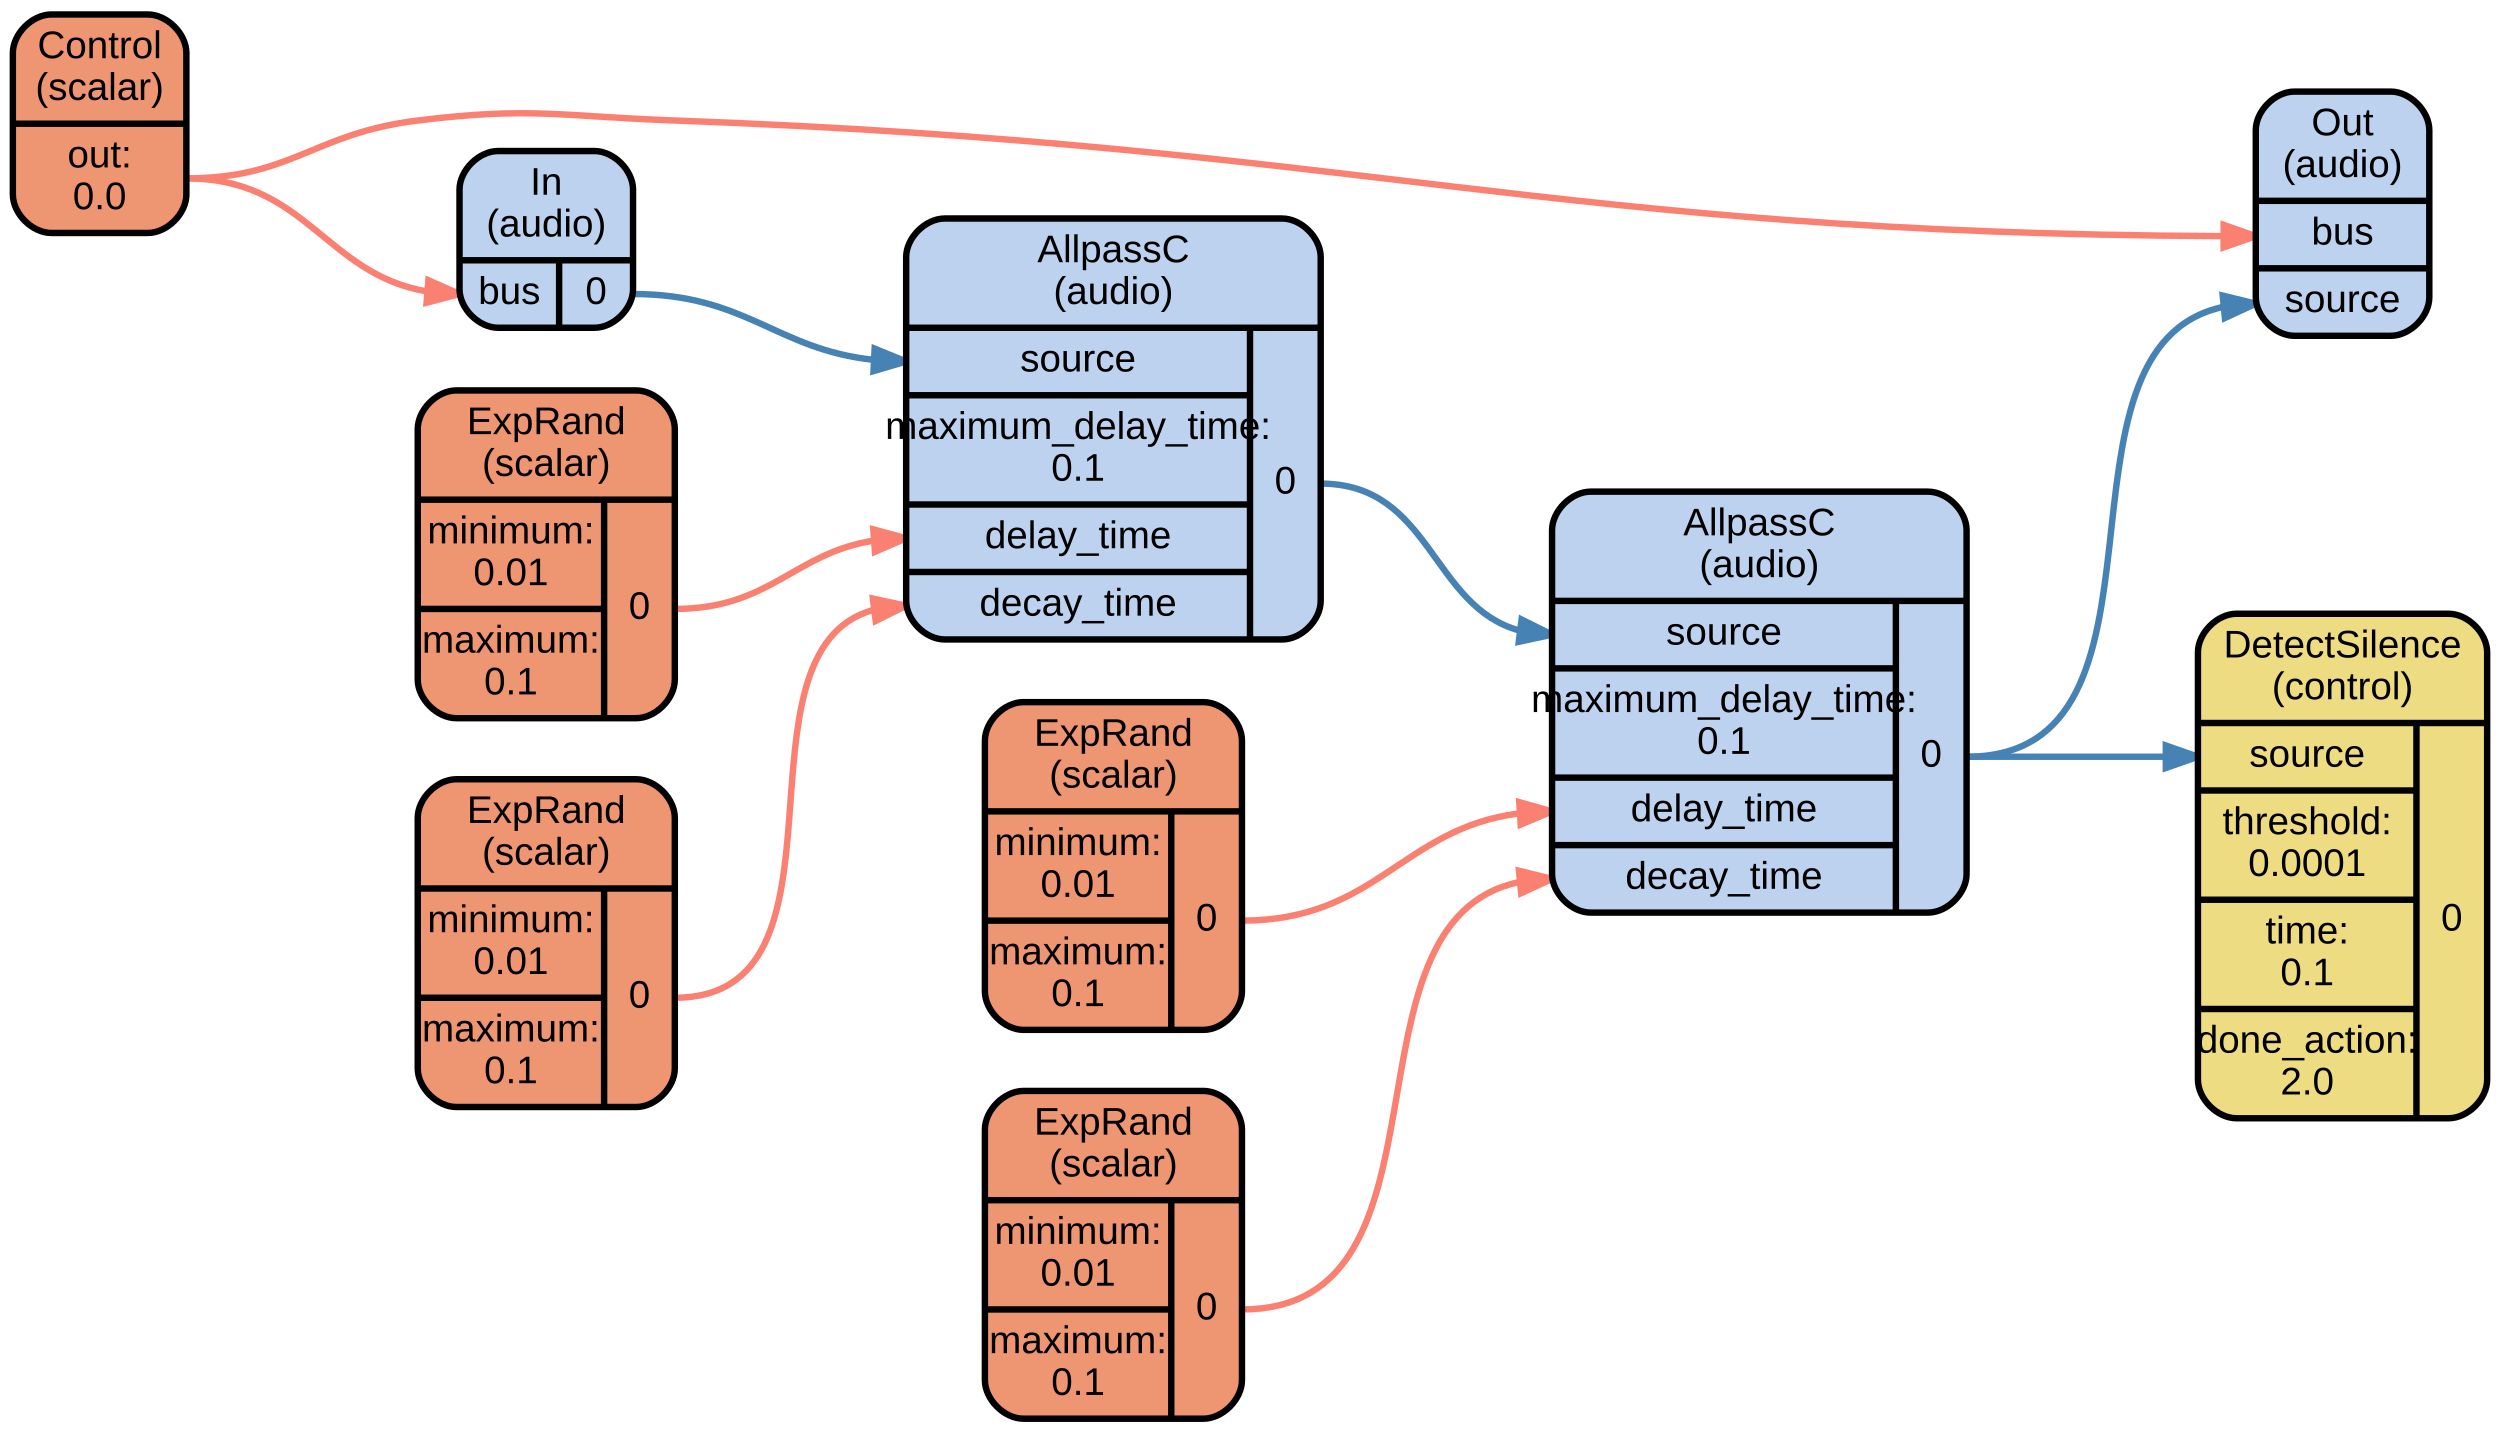
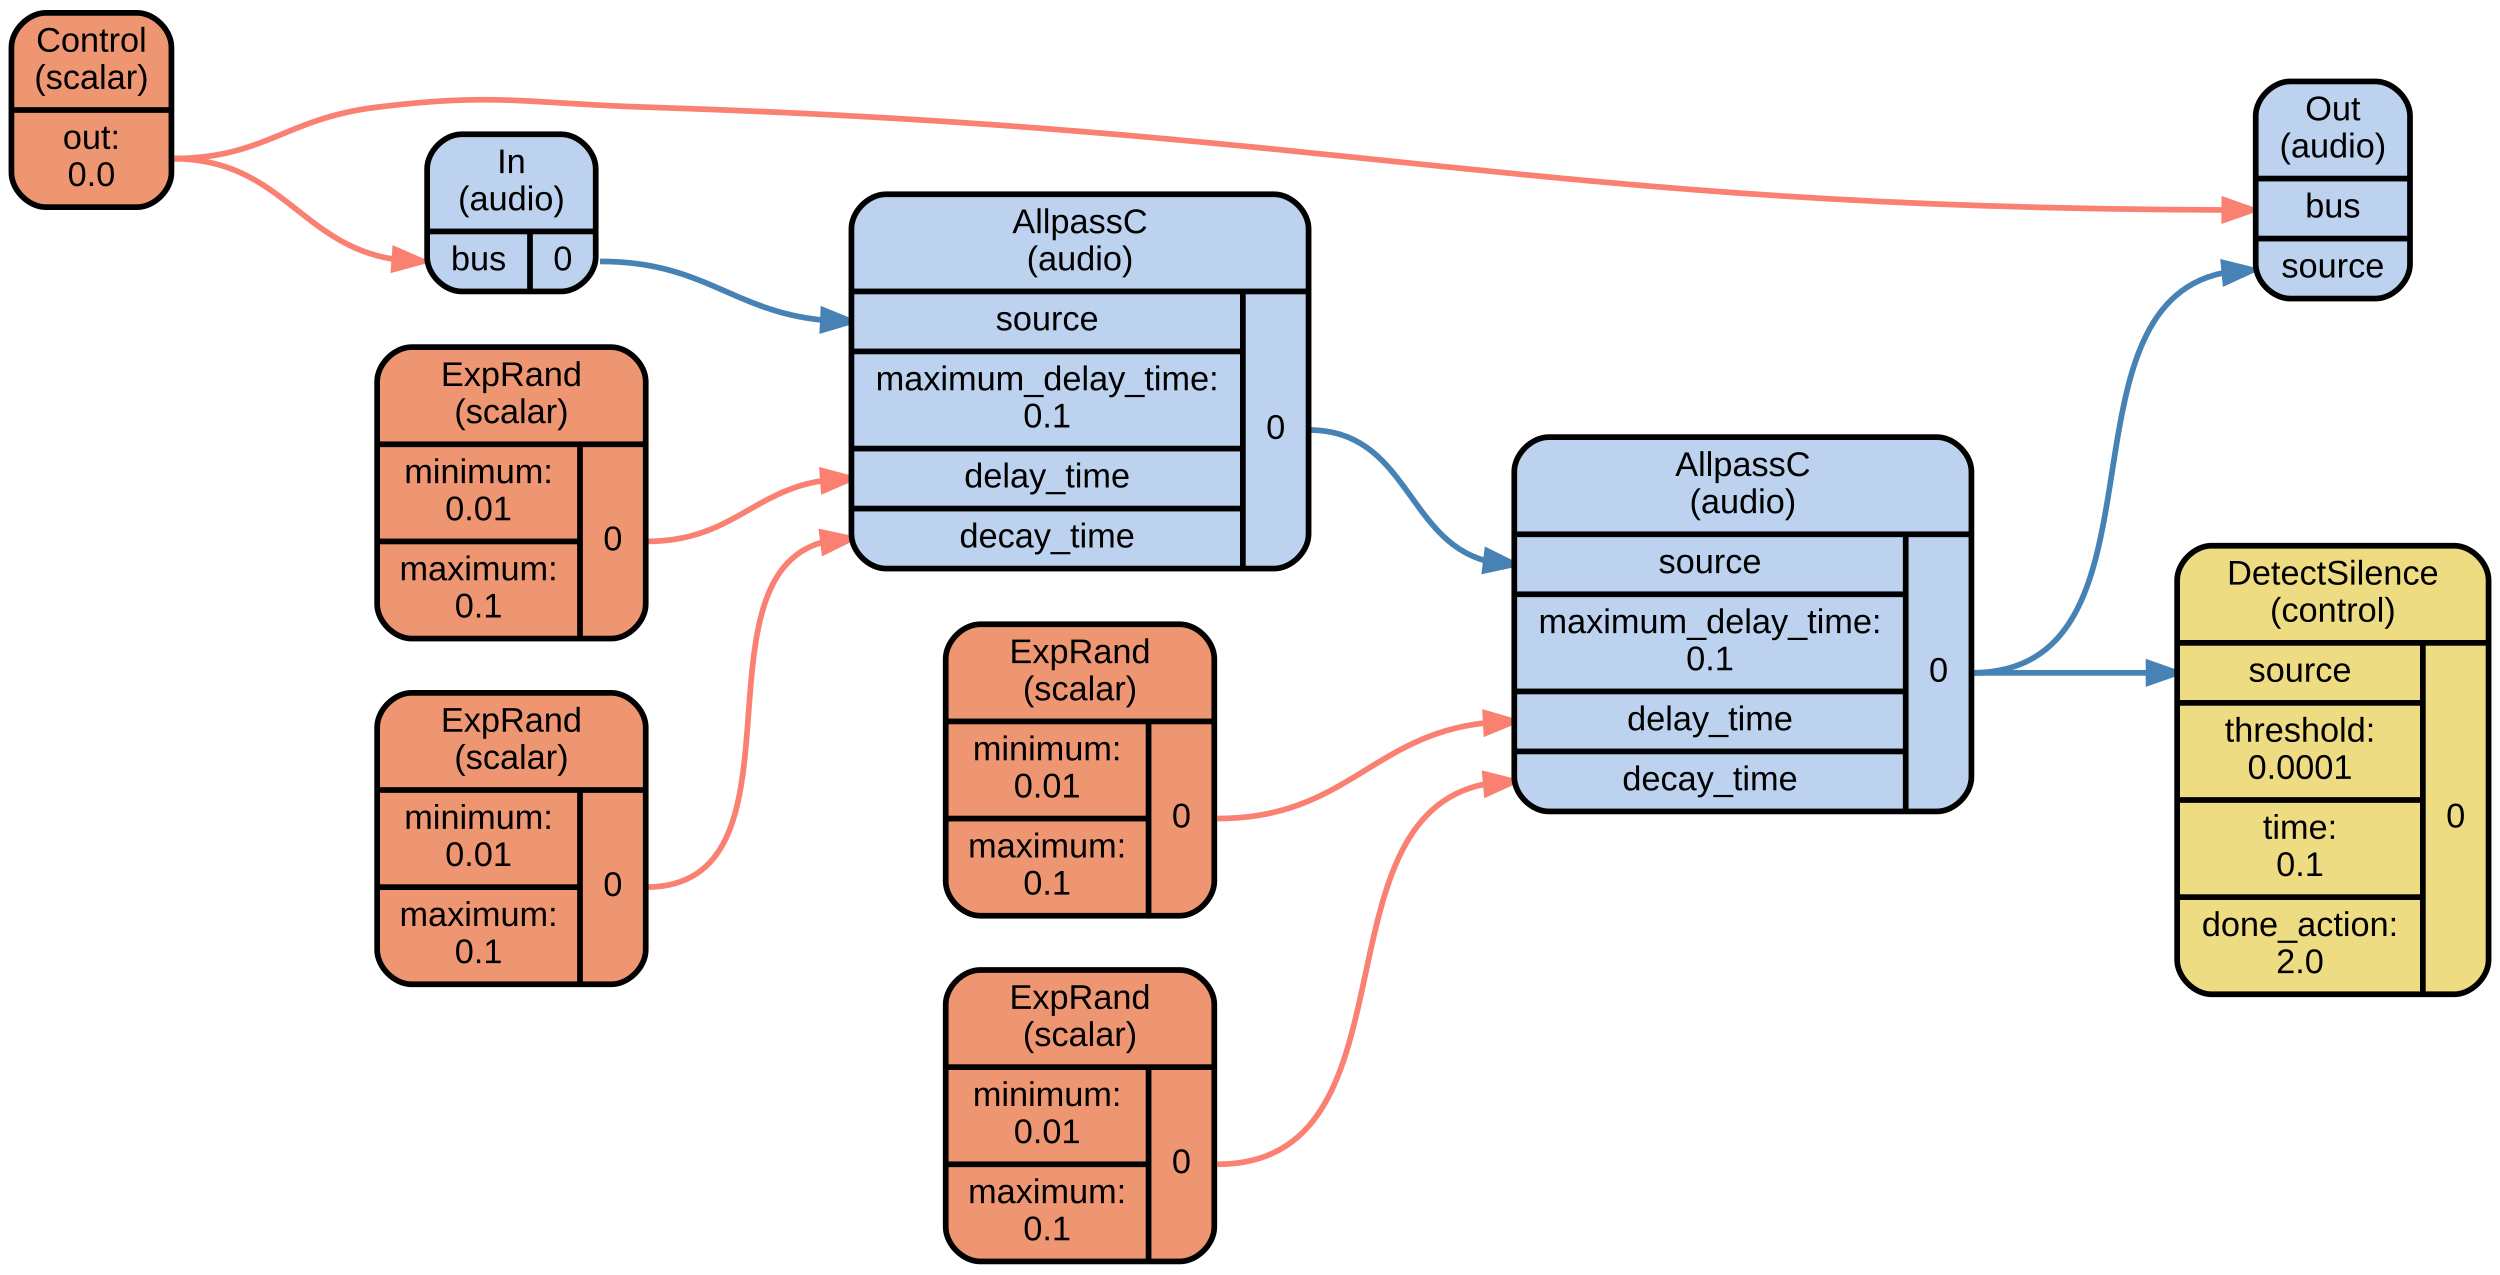
- <svg xmlns="http://www.w3.org/2000/svg" width="778pt" height="446pt" viewBox="0.00 0.00 778.00 446.00">
+ <svg xmlns="http://www.w3.org/2000/svg" width="875pt" height="446pt" viewBox="0.00 0.00 875.00 446.00">
  <g id="graph0" class="graph" transform="scale(1 1) rotate(0) translate(4 442)">
    <g id="edge1" class="edge">
-       <path fill="none" stroke="#fa8072" stroke-width="2" d="M54,-386.5C91.34,-386.5 97.137,-356.678 128.809,-351.32" />
-       <polygon fill="#fa8072" stroke="#fa8072" stroke-width="2" points="129.313,-354.79 139,-350.5 128.752,-347.813 129.313,-354.79" />
+       <path fill="none" stroke="salmon" stroke-width="2" d="M56,-386.5C94.63,-386.5 100.86,-356.42 133.92,-351.25" />
+       <polygon fill="salmon" stroke="salmon" stroke-width="2" points="134.29,-354.73 144,-350.5 133.77,-347.75 134.29,-354.73" />
    </g>
    <g id="edge2" class="edge">
-       <path fill="none" stroke="#fa8072" stroke-width="2" d="M54,-386.5C86.985,-386.5 93.262,-400.47 126,-404.5 161.289,-408.844 170.468,-405.798 206,-404.5 421.682,-396.62 477.032,-369.37 687.843,-368.52" />
-       <polygon fill="#fa8072" stroke="#fa8072" stroke-width="2" points="688.007,-372.02 698,-368.5 687.993,-365.02 688.007,-372.02" />
+       <path fill="none" stroke="salmon" stroke-width="2" d="M56,-386.5C88.98,-386.5 95.26,-400.47 128,-404.5 169.46,-409.6 180.24,-405.83 222,-404.5 468.96,-396.61 532.27,-369.26 774.33,-368.52" />
+       <polygon fill="salmon" stroke="salmon" stroke-width="2" points="774.51,-372.02 784.5,-368.5 774.49,-365.02 774.51,-372.02" />
    </g>
    <g id="edge3" class="edge">
-       <path fill="none" stroke="#4682b4" stroke-width="2" d="M193,-350.5C228.266,-350.5 237.463,-333.253 267.84,-330.019" />
-       <polygon fill="#4682b4" stroke="#4682b4" stroke-width="2" points="268.192,-333.506 278,-329.5 267.834,-326.515 268.192,-333.506" />
+       <path fill="none" stroke="steelblue" stroke-width="2" d="M206,-350.5C242.6,-350.5 252.17,-333.1 283.91,-329.98" />
+       <polygon fill="steelblue" stroke="steelblue" stroke-width="2" points="284.18,-333.47 294,-329.5 283.85,-326.48 284.18,-333.47" />
    </g>
    <g id="edge4" class="edge">
-       <path fill="none" stroke="#fa8072" stroke-width="2" d="M206,-131.5C265.149,-131.5 221.14,-239.174 267.797,-252.212" />
-       <polygon fill="#fa8072" stroke="#fa8072" stroke-width="2" points="267.64,-255.72 278,-253.5 268.517,-248.775 267.64,-255.72" />
+       <path fill="none" stroke="salmon" stroke-width="2" d="M222,-131.5C281.15,-131.5 237.14,-239.17 283.8,-252.21" />
+       <polygon fill="salmon" stroke="salmon" stroke-width="2" points="283.64,-255.72 294,-253.5 284.52,-248.78 283.64,-255.72" />
    </g>
    <g id="edge5" class="edge">
-       <path fill="none" stroke="#fa8072" stroke-width="2" d="M206,-252.5C235.801,-252.5 243.089,-269.951 267.965,-273.768" />
-       <polygon fill="#fa8072" stroke="#fa8072" stroke-width="2" points="267.772,-277.263 278,-274.5 268.281,-270.282 267.772,-277.263" />
+       <path fill="none" stroke="salmon" stroke-width="2" d="M222,-252.5C251.8,-252.5 259.09,-269.95 283.97,-273.77" />
+       <polygon fill="salmon" stroke="salmon" stroke-width="2" points="283.77,-277.26 294,-274.5 284.28,-270.28 283.77,-277.26" />
    </g>
    <g id="edge6" class="edge">
-       <path fill="none" stroke="#4682b4" stroke-width="2" d="M407,-291.5C441.483,-291.5 441.244,-253.232 468.945,-245.757" />
-       <polygon fill="#4682b4" stroke="#4682b4" stroke-width="2" points="469.512,-249.214 479,-244.5 468.643,-242.268 469.512,-249.214" />
+       <path fill="none" stroke="steelblue" stroke-width="2" d="M454,-291.5C488.48,-291.5 488.24,-253.23 515.94,-245.76" />
+       <polygon fill="steelblue" stroke="steelblue" stroke-width="2" points="516.51,-249.21 526,-244.5 515.64,-242.27 516.51,-249.21" />
    </g>
    <g id="edge7" class="edge">
-       <path fill="none" stroke="#fa8072" stroke-width="2" d="M382.5,-34.5C452.165,-34.5 410.396,-155.236 468.744,-167.498" />
-       <polygon fill="#fa8072" stroke="#fa8072" stroke-width="2" points="468.707,-171.011 479,-168.5 469.387,-164.045 468.707,-171.011" />
+       <path fill="none" stroke="salmon" stroke-width="2" d="M422,-34.5C493.71,-34.5 454.89,-155.73 515.8,-167.57" />
+       <polygon fill="salmon" stroke="salmon" stroke-width="2" points="515.72,-171.08 526,-168.5 516.36,-164.11 515.72,-171.08" />
    </g>
    <g id="edge8" class="edge">
-       <path fill="none" stroke="#fa8072" stroke-width="2" d="M382.5,-155.5C424.243,-155.5 432.347,-184.151 468.571,-188.851" />
-       <polygon fill="#fa8072" stroke="#fa8072" stroke-width="2" points="468.802,-192.372 479,-189.5 469.237,-185.386 468.802,-192.372" />
+       <path fill="none" stroke="salmon" stroke-width="2" d="M422,-155.5C467.02,-155.5 476.14,-184.64 515.83,-188.97" />
+       <polygon fill="salmon" stroke="salmon" stroke-width="2" points="515.83,-192.47 526,-189.5 516.2,-185.48 515.83,-192.47" />
    </g>
    <g id="edge9" class="edge">
-       <path fill="none" stroke="#4682b4" stroke-width="2" d="M608,-206.5C678.714,-206.5 629.07,-334.067 688.03,-346.524" />
-       <polygon fill="#4682b4" stroke="#4682b4" stroke-width="2" points="687.707,-350.009 698,-347.5 688.389,-343.043 687.707,-350.009" />
+       <path fill="none" stroke="steelblue" stroke-width="2" d="M686,-206.5C758.71,-206.5 713.06,-334.07 774.21,-346.52" />
+       <polygon fill="steelblue" stroke="steelblue" stroke-width="2" points="774.21,-350.04 784.5,-347.5 774.87,-343.07 774.21,-350.04" />
    </g>
    <g id="edge10" class="edge">
-       <path fill="none" stroke="#4682b4" stroke-width="2" d="M608,-206.5C636.375,-206.5 645.88,-206.5 669.979,-206.5" />
-       <polygon fill="#4682b4" stroke="#4682b4" stroke-width="2" points="670,-210 680,-206.5 670,-203 670,-210" />
+       <path fill="none" stroke="steelblue" stroke-width="2" d="M686,-206.5C714.38,-206.5 723.88,-206.5 747.98,-206.5" />
+       <polygon fill="steelblue" stroke="steelblue" stroke-width="2" points="748,-210 758,-206.5 748,-203 748,-210" />
    </g>
    <g id="node1" class="node">
-       <path fill="#ee9572" stroke="#000000" stroke-width="2" d="M12,-369.5C12,-369.5 42,-369.5 42,-369.5 48,-369.5 54,-375.5 54,-381.5 54,-381.5 54,-425.5 54,-425.5 54,-431.5 48,-437.5 42,-437.5 42,-437.5 12,-437.5 12,-437.5 6,-437.5 0,-431.5 0,-425.5 0,-425.5 0,-381.5 0,-381.5 0,-375.5 6,-369.5 12,-369.5" />
-       <text text-anchor="middle" x="27" y="-423.9" font-family="Arial" font-size="12.00" fill="#000000">Control</text>
-       <text text-anchor="middle" x="27" y="-410.9" font-family="Arial" font-size="12.00" fill="#000000">(scalar)</text>
-       <polyline fill="none" stroke="#000000" stroke-width="2" points="0,-403.5 54,-403.5 " />
-       <text text-anchor="middle" x="27" y="-389.9" font-family="Arial" font-size="12.00" fill="#000000">out:</text>
-       <text text-anchor="middle" x="27" y="-376.9" font-family="Arial" font-size="12.00" fill="#000000">0.0</text>
+       <path fill="#ee9572" stroke="black" stroke-width="2" d="M12,-369.5C12,-369.5 44,-369.5 44,-369.5 50,-369.5 56,-375.5 56,-381.5 56,-381.5 56,-425.5 56,-425.5 56,-431.5 50,-437.5 44,-437.5 44,-437.5 12,-437.5 12,-437.5 6,-437.5 0,-431.5 0,-425.5 0,-425.5 0,-381.5 0,-381.5 0,-375.5 6,-369.5 12,-369.5" />
+       <text text-anchor="middle" x="28" y="-423.9" font-family="Arial" font-size="12.00">Control</text>
+       <text text-anchor="middle" x="28" y="-410.9" font-family="Arial" font-size="12.00">(scalar)</text>
+       <polyline fill="none" stroke="black" stroke-width="2" points="0,-403.5 56,-403.5 " />
+       <text text-anchor="middle" x="28" y="-389.9" font-family="Arial" font-size="12.00">out:</text>
+       <text text-anchor="middle" x="28" y="-376.9" font-family="Arial" font-size="12.00">0.0</text>
    </g>
    <g id="node2" class="node">
-       <path fill="#bcd2ee" stroke="#000000" stroke-width="2" d="M151,-340C151,-340 181,-340 181,-340 187,-340 193,-346 193,-352 193,-352 193,-383 193,-383 193,-389 187,-395 181,-395 181,-395 151,-395 151,-395 145,-395 139,-389 139,-383 139,-383 139,-352 139,-352 139,-346 145,-340 151,-340" />
-       <text text-anchor="middle" x="166" y="-381.4" font-family="Arial" font-size="12.00" fill="#000000">In</text>
-       <text text-anchor="middle" x="166" y="-368.4" font-family="Arial" font-size="12.00" fill="#000000">(audio)</text>
-       <polyline fill="none" stroke="#000000" stroke-width="2" points="139,-361 193,-361 " />
-       <text text-anchor="middle" x="154.5" y="-347.4" font-family="Arial" font-size="12.00" fill="#000000">bus</text>
-       <polyline fill="none" stroke="#000000" stroke-width="2" points="170,-340 170,-361 " />
-       <text text-anchor="middle" x="181.5" y="-347.4" font-family="Arial" font-size="12.00" fill="#000000">0</text>
+       <path fill="#bcd2ee" stroke="black" stroke-width="2" d="M157.5,-340C157.5,-340 192.5,-340 192.5,-340 198.5,-340 204.5,-346 204.5,-352 204.5,-352 204.5,-383 204.5,-383 204.5,-389 198.5,-395 192.5,-395 192.5,-395 157.5,-395 157.5,-395 151.5,-395 145.5,-389 145.5,-383 145.5,-383 145.5,-352 145.5,-352 145.5,-346 151.5,-340 157.5,-340" />
+       <text text-anchor="middle" x="175" y="-381.4" font-family="Arial" font-size="12.00">In</text>
+       <text text-anchor="middle" x="175" y="-368.4" font-family="Arial" font-size="12.00">(audio)</text>
+       <polyline fill="none" stroke="black" stroke-width="2" points="145.5,-361 204.5,-361 " />
+       <text text-anchor="middle" x="163.5" y="-347.4" font-family="Arial" font-size="12.00">bus</text>
+       <polyline fill="none" stroke="black" stroke-width="2" points="181.5,-340 181.5,-361 " />
+       <text text-anchor="middle" x="193" y="-347.4" font-family="Arial" font-size="12.00">0</text>
    </g>
    <g id="node3" class="node">
-       <path fill="#ee9572" stroke="#000000" stroke-width="2" d="M138,-97.5C138,-97.5 194,-97.5 194,-97.5 200,-97.5 206,-103.5 206,-109.5 206,-109.5 206,-187.5 206,-187.5 206,-193.5 200,-199.5 194,-199.5 194,-199.5 138,-199.5 138,-199.5 132,-199.5 126,-193.5 126,-187.5 126,-187.5 126,-109.5 126,-109.5 126,-103.5 132,-97.5 138,-97.5" />
-       <text text-anchor="middle" x="166" y="-185.9" font-family="Arial" font-size="12.00" fill="#000000">ExpRand</text>
-       <text text-anchor="middle" x="166" y="-172.9" font-family="Arial" font-size="12.00" fill="#000000">(scalar)</text>
-       <polyline fill="none" stroke="#000000" stroke-width="2" points="126,-165.5 206,-165.5 " />
-       <text text-anchor="middle" x="155" y="-151.9" font-family="Arial" font-size="12.00" fill="#000000">minimum:</text>
-       <text text-anchor="middle" x="155" y="-138.9" font-family="Arial" font-size="12.00" fill="#000000">0.01</text>
-       <polyline fill="none" stroke="#000000" stroke-width="2" points="126,-131.5 184,-131.5 " />
-       <text text-anchor="middle" x="155" y="-117.9" font-family="Arial" font-size="12.00" fill="#000000">maximum:</text>
-       <text text-anchor="middle" x="155" y="-104.9" font-family="Arial" font-size="12.00" fill="#000000">0.1</text>
-       <polyline fill="none" stroke="#000000" stroke-width="2" points="184,-97.5 184,-165.5 " />
-       <text text-anchor="middle" x="195" y="-128.4" font-family="Arial" font-size="12.00" fill="#000000">0</text>
+       <path fill="#ee9572" stroke="black" stroke-width="2" d="M140,-97.5C140,-97.5 210,-97.5 210,-97.5 216,-97.5 222,-103.5 222,-109.5 222,-109.5 222,-187.5 222,-187.5 222,-193.5 216,-199.5 210,-199.5 210,-199.5 140,-199.5 140,-199.5 134,-199.5 128,-193.5 128,-187.5 128,-187.5 128,-109.5 128,-109.5 128,-103.5 134,-97.5 140,-97.5" />
+       <text text-anchor="middle" x="175" y="-185.9" font-family="Arial" font-size="12.00">ExpRand</text>
+       <text text-anchor="middle" x="175" y="-172.9" font-family="Arial" font-size="12.00">(scalar)</text>
+       <polyline fill="none" stroke="black" stroke-width="2" points="128,-165.5 222,-165.5 " />
+       <text text-anchor="middle" x="163.5" y="-151.9" font-family="Arial" font-size="12.00">minimum:</text>
+       <text text-anchor="middle" x="163.5" y="-138.9" font-family="Arial" font-size="12.00">0.01</text>
+       <polyline fill="none" stroke="black" stroke-width="2" points="128,-131.5 199,-131.5 " />
+       <text text-anchor="middle" x="163.5" y="-117.9" font-family="Arial" font-size="12.00">maximum:</text>
+       <text text-anchor="middle" x="163.5" y="-104.9" font-family="Arial" font-size="12.00">0.1</text>
+       <polyline fill="none" stroke="black" stroke-width="2" points="199,-97.5 199,-165.5 " />
+       <text text-anchor="middle" x="210.5" y="-128.4" font-family="Arial" font-size="12.00">0</text>
    </g>
    <g id="node4" class="node">
-       <path fill="#ee9572" stroke="#000000" stroke-width="2" d="M138,-218.5C138,-218.5 194,-218.5 194,-218.5 200,-218.5 206,-224.5 206,-230.5 206,-230.5 206,-308.5 206,-308.5 206,-314.5 200,-320.5 194,-320.5 194,-320.5 138,-320.5 138,-320.5 132,-320.5 126,-314.5 126,-308.5 126,-308.5 126,-230.5 126,-230.5 126,-224.5 132,-218.5 138,-218.5" />
-       <text text-anchor="middle" x="166" y="-306.9" font-family="Arial" font-size="12.00" fill="#000000">ExpRand</text>
-       <text text-anchor="middle" x="166" y="-293.9" font-family="Arial" font-size="12.00" fill="#000000">(scalar)</text>
-       <polyline fill="none" stroke="#000000" stroke-width="2" points="126,-286.5 206,-286.5 " />
-       <text text-anchor="middle" x="155" y="-272.9" font-family="Arial" font-size="12.00" fill="#000000">minimum:</text>
-       <text text-anchor="middle" x="155" y="-259.9" font-family="Arial" font-size="12.00" fill="#000000">0.01</text>
-       <polyline fill="none" stroke="#000000" stroke-width="2" points="126,-252.5 184,-252.5 " />
-       <text text-anchor="middle" x="155" y="-238.9" font-family="Arial" font-size="12.00" fill="#000000">maximum:</text>
-       <text text-anchor="middle" x="155" y="-225.9" font-family="Arial" font-size="12.00" fill="#000000">0.1</text>
-       <polyline fill="none" stroke="#000000" stroke-width="2" points="184,-218.5 184,-286.5 " />
-       <text text-anchor="middle" x="195" y="-249.4" font-family="Arial" font-size="12.00" fill="#000000">0</text>
+       <path fill="#ee9572" stroke="black" stroke-width="2" d="M140,-218.5C140,-218.5 210,-218.5 210,-218.5 216,-218.5 222,-224.5 222,-230.5 222,-230.5 222,-308.5 222,-308.5 222,-314.5 216,-320.5 210,-320.5 210,-320.5 140,-320.5 140,-320.5 134,-320.5 128,-314.5 128,-308.5 128,-308.5 128,-230.5 128,-230.5 128,-224.5 134,-218.5 140,-218.5" />
+       <text text-anchor="middle" x="175" y="-306.9" font-family="Arial" font-size="12.00">ExpRand</text>
+       <text text-anchor="middle" x="175" y="-293.9" font-family="Arial" font-size="12.00">(scalar)</text>
+       <polyline fill="none" stroke="black" stroke-width="2" points="128,-286.5 222,-286.5 " />
+       <text text-anchor="middle" x="163.5" y="-272.9" font-family="Arial" font-size="12.00">minimum:</text>
+       <text text-anchor="middle" x="163.5" y="-259.9" font-family="Arial" font-size="12.00">0.01</text>
+       <polyline fill="none" stroke="black" stroke-width="2" points="128,-252.5 199,-252.5 " />
+       <text text-anchor="middle" x="163.5" y="-238.9" font-family="Arial" font-size="12.00">maximum:</text>
+       <text text-anchor="middle" x="163.5" y="-225.9" font-family="Arial" font-size="12.00">0.1</text>
+       <polyline fill="none" stroke="black" stroke-width="2" points="199,-218.5 199,-286.5 " />
+       <text text-anchor="middle" x="210.5" y="-249.4" font-family="Arial" font-size="12.00">0</text>
    </g>
    <g id="node5" class="node">
-       <path fill="#bcd2ee" stroke="#000000" stroke-width="2" d="M290,-243C290,-243 395,-243 395,-243 401,-243 407,-249 407,-255 407,-255 407,-362 407,-362 407,-368 401,-374 395,-374 395,-374 290,-374 290,-374 284,-374 278,-368 278,-362 278,-362 278,-255 278,-255 278,-249 284,-243 290,-243" />
-       <text text-anchor="middle" x="342.5" y="-360.4" font-family="Arial" font-size="12.00" fill="#000000">AllpassC</text>
-       <text text-anchor="middle" x="342.5" y="-347.4" font-family="Arial" font-size="12.00" fill="#000000">(audio)</text>
-       <polyline fill="none" stroke="#000000" stroke-width="2" points="278,-340 407,-340 " />
-       <text text-anchor="middle" x="331.5" y="-326.4" font-family="Arial" font-size="12.00" fill="#000000">source</text>
-       <polyline fill="none" stroke="#000000" stroke-width="2" points="278,-319 385,-319 " />
-       <text text-anchor="middle" x="331.5" y="-305.4" font-family="Arial" font-size="12.00" fill="#000000">maximum_delay_time:</text>
-       <text text-anchor="middle" x="331.5" y="-292.4" font-family="Arial" font-size="12.00" fill="#000000">0.1</text>
-       <polyline fill="none" stroke="#000000" stroke-width="2" points="278,-285 385,-285 " />
-       <text text-anchor="middle" x="331.5" y="-271.4" font-family="Arial" font-size="12.00" fill="#000000">delay_time</text>
-       <polyline fill="none" stroke="#000000" stroke-width="2" points="278,-264 385,-264 " />
-       <text text-anchor="middle" x="331.5" y="-250.4" font-family="Arial" font-size="12.00" fill="#000000">decay_time</text>
-       <polyline fill="none" stroke="#000000" stroke-width="2" points="385,-243 385,-340 " />
-       <text text-anchor="middle" x="396" y="-288.4" font-family="Arial" font-size="12.00" fill="#000000">0</text>
+       <path fill="#bcd2ee" stroke="black" stroke-width="2" d="M306,-243C306,-243 442,-243 442,-243 448,-243 454,-249 454,-255 454,-255 454,-362 454,-362 454,-368 448,-374 442,-374 442,-374 306,-374 306,-374 300,-374 294,-368 294,-362 294,-362 294,-255 294,-255 294,-249 300,-243 306,-243" />
+       <text text-anchor="middle" x="374" y="-360.4" font-family="Arial" font-size="12.00">AllpassC</text>
+       <text text-anchor="middle" x="374" y="-347.4" font-family="Arial" font-size="12.00">(audio)</text>
+       <polyline fill="none" stroke="black" stroke-width="2" points="294,-340 454,-340 " />
+       <text text-anchor="middle" x="362.5" y="-326.4" font-family="Arial" font-size="12.00">source</text>
+       <polyline fill="none" stroke="black" stroke-width="2" points="294,-319 431,-319 " />
+       <text text-anchor="middle" x="362.5" y="-305.4" font-family="Arial" font-size="12.00">maximum_delay_time:</text>
+       <text text-anchor="middle" x="362.5" y="-292.4" font-family="Arial" font-size="12.00">0.1</text>
+       <polyline fill="none" stroke="black" stroke-width="2" points="294,-285 431,-285 " />
+       <text text-anchor="middle" x="362.5" y="-271.4" font-family="Arial" font-size="12.00">delay_time</text>
+       <polyline fill="none" stroke="black" stroke-width="2" points="294,-264 431,-264 " />
+       <text text-anchor="middle" x="362.5" y="-250.4" font-family="Arial" font-size="12.00">decay_time</text>
+       <polyline fill="none" stroke="black" stroke-width="2" points="431,-243 431,-340 " />
+       <text text-anchor="middle" x="442.5" y="-288.4" font-family="Arial" font-size="12.00">0</text>
    </g>
    <g id="node6" class="node">
-       <path fill="#ee9572" stroke="#000000" stroke-width="2" d="M314.5,-.5C314.5,-.5 370.5,-.5 370.5,-.5 376.5,-.5 382.5,-6.5 382.5,-12.5 382.5,-12.5 382.5,-90.5 382.5,-90.5 382.5,-96.5 376.5,-102.5 370.5,-102.5 370.5,-102.5 314.5,-102.5 314.5,-102.5 308.5,-102.5 302.5,-96.5 302.5,-90.5 302.5,-90.5 302.5,-12.5 302.5,-12.5 302.5,-6.5 308.5,-.5 314.5,-.5" />
-       <text text-anchor="middle" x="342.5" y="-88.9" font-family="Arial" font-size="12.00" fill="#000000">ExpRand</text>
-       <text text-anchor="middle" x="342.5" y="-75.9" font-family="Arial" font-size="12.00" fill="#000000">(scalar)</text>
-       <polyline fill="none" stroke="#000000" stroke-width="2" points="302.5,-68.5 382.5,-68.5 " />
-       <text text-anchor="middle" x="331.5" y="-54.9" font-family="Arial" font-size="12.00" fill="#000000">minimum:</text>
-       <text text-anchor="middle" x="331.5" y="-41.9" font-family="Arial" font-size="12.00" fill="#000000">0.01</text>
-       <polyline fill="none" stroke="#000000" stroke-width="2" points="302.5,-34.5 360.5,-34.5 " />
-       <text text-anchor="middle" x="331.5" y="-20.9" font-family="Arial" font-size="12.00" fill="#000000">maximum:</text>
-       <text text-anchor="middle" x="331.5" y="-7.9" font-family="Arial" font-size="12.00" fill="#000000">0.1</text>
-       <polyline fill="none" stroke="#000000" stroke-width="2" points="360.5,-.5 360.5,-68.5 " />
-       <text text-anchor="middle" x="371.5" y="-31.4" font-family="Arial" font-size="12.00" fill="#000000">0</text>
+       <path fill="#ee9572" stroke="black" stroke-width="2" d="M339,-0.5C339,-0.5 409,-0.5 409,-0.5 415,-0.5 421,-6.5 421,-12.5 421,-12.5 421,-90.5 421,-90.5 421,-96.5 415,-102.5 409,-102.5 409,-102.5 339,-102.5 339,-102.5 333,-102.5 327,-96.5 327,-90.5 327,-90.5 327,-12.5 327,-12.5 327,-6.5 333,-0.5 339,-0.5" />
+       <text text-anchor="middle" x="374" y="-88.9" font-family="Arial" font-size="12.00">ExpRand</text>
+       <text text-anchor="middle" x="374" y="-75.9" font-family="Arial" font-size="12.00">(scalar)</text>
+       <polyline fill="none" stroke="black" stroke-width="2" points="327,-68.5 421,-68.5 " />
+       <text text-anchor="middle" x="362.5" y="-54.9" font-family="Arial" font-size="12.00">minimum:</text>
+       <text text-anchor="middle" x="362.5" y="-41.9" font-family="Arial" font-size="12.00">0.01</text>
+       <polyline fill="none" stroke="black" stroke-width="2" points="327,-34.5 398,-34.5 " />
+       <text text-anchor="middle" x="362.5" y="-20.9" font-family="Arial" font-size="12.00">maximum:</text>
+       <text text-anchor="middle" x="362.5" y="-7.9" font-family="Arial" font-size="12.00">0.1</text>
+       <polyline fill="none" stroke="black" stroke-width="2" points="398,-0.5 398,-68.5 " />
+       <text text-anchor="middle" x="409.5" y="-31.4" font-family="Arial" font-size="12.00">0</text>
    </g>
    <g id="node7" class="node">
-       <path fill="#ee9572" stroke="#000000" stroke-width="2" d="M314.5,-121.5C314.5,-121.5 370.5,-121.5 370.5,-121.5 376.5,-121.5 382.5,-127.5 382.5,-133.5 382.5,-133.5 382.5,-211.5 382.5,-211.5 382.5,-217.5 376.5,-223.5 370.5,-223.5 370.5,-223.5 314.5,-223.5 314.5,-223.5 308.5,-223.5 302.5,-217.5 302.5,-211.5 302.5,-211.5 302.5,-133.5 302.5,-133.5 302.5,-127.5 308.5,-121.5 314.5,-121.5" />
-       <text text-anchor="middle" x="342.5" y="-209.9" font-family="Arial" font-size="12.00" fill="#000000">ExpRand</text>
-       <text text-anchor="middle" x="342.5" y="-196.9" font-family="Arial" font-size="12.00" fill="#000000">(scalar)</text>
-       <polyline fill="none" stroke="#000000" stroke-width="2" points="302.5,-189.5 382.5,-189.5 " />
-       <text text-anchor="middle" x="331.5" y="-175.9" font-family="Arial" font-size="12.00" fill="#000000">minimum:</text>
-       <text text-anchor="middle" x="331.5" y="-162.9" font-family="Arial" font-size="12.00" fill="#000000">0.01</text>
-       <polyline fill="none" stroke="#000000" stroke-width="2" points="302.5,-155.5 360.5,-155.5 " />
-       <text text-anchor="middle" x="331.5" y="-141.9" font-family="Arial" font-size="12.00" fill="#000000">maximum:</text>
-       <text text-anchor="middle" x="331.5" y="-128.9" font-family="Arial" font-size="12.00" fill="#000000">0.1</text>
-       <polyline fill="none" stroke="#000000" stroke-width="2" points="360.5,-121.5 360.5,-189.5 " />
-       <text text-anchor="middle" x="371.5" y="-152.4" font-family="Arial" font-size="12.00" fill="#000000">0</text>
+       <path fill="#ee9572" stroke="black" stroke-width="2" d="M339,-121.5C339,-121.5 409,-121.5 409,-121.5 415,-121.5 421,-127.5 421,-133.5 421,-133.5 421,-211.5 421,-211.5 421,-217.5 415,-223.5 409,-223.5 409,-223.5 339,-223.5 339,-223.5 333,-223.5 327,-217.5 327,-211.5 327,-211.5 327,-133.5 327,-133.5 327,-127.5 333,-121.5 339,-121.5" />
+       <text text-anchor="middle" x="374" y="-209.9" font-family="Arial" font-size="12.00">ExpRand</text>
+       <text text-anchor="middle" x="374" y="-196.9" font-family="Arial" font-size="12.00">(scalar)</text>
+       <polyline fill="none" stroke="black" stroke-width="2" points="327,-189.5 421,-189.5 " />
+       <text text-anchor="middle" x="362.5" y="-175.9" font-family="Arial" font-size="12.00">minimum:</text>
+       <text text-anchor="middle" x="362.5" y="-162.9" font-family="Arial" font-size="12.00">0.01</text>
+       <polyline fill="none" stroke="black" stroke-width="2" points="327,-155.5 398,-155.5 " />
+       <text text-anchor="middle" x="362.5" y="-141.9" font-family="Arial" font-size="12.00">maximum:</text>
+       <text text-anchor="middle" x="362.5" y="-128.9" font-family="Arial" font-size="12.00">0.1</text>
+       <polyline fill="none" stroke="black" stroke-width="2" points="398,-121.5 398,-189.5 " />
+       <text text-anchor="middle" x="409.5" y="-152.4" font-family="Arial" font-size="12.00">0</text>
    </g>
    <g id="node8" class="node">
-       <path fill="#bcd2ee" stroke="#000000" stroke-width="2" d="M491,-158C491,-158 596,-158 596,-158 602,-158 608,-164 608,-170 608,-170 608,-277 608,-277 608,-283 602,-289 596,-289 596,-289 491,-289 491,-289 485,-289 479,-283 479,-277 479,-277 479,-170 479,-170 479,-164 485,-158 491,-158" />
-       <text text-anchor="middle" x="543.5" y="-275.4" font-family="Arial" font-size="12.00" fill="#000000">AllpassC</text>
-       <text text-anchor="middle" x="543.5" y="-262.4" font-family="Arial" font-size="12.00" fill="#000000">(audio)</text>
-       <polyline fill="none" stroke="#000000" stroke-width="2" points="479,-255 608,-255 " />
-       <text text-anchor="middle" x="532.5" y="-241.4" font-family="Arial" font-size="12.00" fill="#000000">source</text>
-       <polyline fill="none" stroke="#000000" stroke-width="2" points="479,-234 586,-234 " />
-       <text text-anchor="middle" x="532.5" y="-220.4" font-family="Arial" font-size="12.00" fill="#000000">maximum_delay_time:</text>
-       <text text-anchor="middle" x="532.5" y="-207.4" font-family="Arial" font-size="12.00" fill="#000000">0.1</text>
-       <polyline fill="none" stroke="#000000" stroke-width="2" points="479,-200 586,-200 " />
-       <text text-anchor="middle" x="532.5" y="-186.4" font-family="Arial" font-size="12.00" fill="#000000">delay_time</text>
-       <polyline fill="none" stroke="#000000" stroke-width="2" points="479,-179 586,-179 " />
-       <text text-anchor="middle" x="532.5" y="-165.4" font-family="Arial" font-size="12.00" fill="#000000">decay_time</text>
-       <polyline fill="none" stroke="#000000" stroke-width="2" points="586,-158 586,-255 " />
-       <text text-anchor="middle" x="597" y="-203.4" font-family="Arial" font-size="12.00" fill="#000000">0</text>
+       <path fill="#bcd2ee" stroke="black" stroke-width="2" d="M538,-158C538,-158 674,-158 674,-158 680,-158 686,-164 686,-170 686,-170 686,-277 686,-277 686,-283 680,-289 674,-289 674,-289 538,-289 538,-289 532,-289 526,-283 526,-277 526,-277 526,-170 526,-170 526,-164 532,-158 538,-158" />
+       <text text-anchor="middle" x="606" y="-275.4" font-family="Arial" font-size="12.00">AllpassC</text>
+       <text text-anchor="middle" x="606" y="-262.4" font-family="Arial" font-size="12.00">(audio)</text>
+       <polyline fill="none" stroke="black" stroke-width="2" points="526,-255 686,-255 " />
+       <text text-anchor="middle" x="594.5" y="-241.4" font-family="Arial" font-size="12.00">source</text>
+       <polyline fill="none" stroke="black" stroke-width="2" points="526,-234 663,-234 " />
+       <text text-anchor="middle" x="594.5" y="-220.4" font-family="Arial" font-size="12.00">maximum_delay_time:</text>
+       <text text-anchor="middle" x="594.5" y="-207.4" font-family="Arial" font-size="12.00">0.1</text>
+       <polyline fill="none" stroke="black" stroke-width="2" points="526,-200 663,-200 " />
+       <text text-anchor="middle" x="594.5" y="-186.4" font-family="Arial" font-size="12.00">delay_time</text>
+       <polyline fill="none" stroke="black" stroke-width="2" points="526,-179 663,-179 " />
+       <text text-anchor="middle" x="594.5" y="-165.4" font-family="Arial" font-size="12.00">decay_time</text>
+       <polyline fill="none" stroke="black" stroke-width="2" points="663,-158 663,-255 " />
+       <text text-anchor="middle" x="674.5" y="-203.4" font-family="Arial" font-size="12.00">0</text>
    </g>
    <g id="node9" class="node">
-       <path fill="#bcd2ee" stroke="#000000" stroke-width="2" d="M710,-337.5C710,-337.5 740,-337.5 740,-337.5 746,-337.5 752,-343.5 752,-349.5 752,-349.5 752,-401.5 752,-401.5 752,-407.5 746,-413.5 740,-413.5 740,-413.5 710,-413.5 710,-413.5 704,-413.5 698,-407.5 698,-401.5 698,-401.5 698,-349.5 698,-349.5 698,-343.5 704,-337.5 710,-337.5" />
-       <text text-anchor="middle" x="725" y="-399.9" font-family="Arial" font-size="12.00" fill="#000000">Out</text>
-       <text text-anchor="middle" x="725" y="-386.9" font-family="Arial" font-size="12.00" fill="#000000">(audio)</text>
-       <polyline fill="none" stroke="#000000" stroke-width="2" points="698,-379.5 752,-379.5 " />
-       <text text-anchor="middle" x="725" y="-365.9" font-family="Arial" font-size="12.00" fill="#000000">bus</text>
-       <polyline fill="none" stroke="#000000" stroke-width="2" points="698,-358.5 752,-358.5 " />
-       <text text-anchor="middle" x="725" y="-344.9" font-family="Arial" font-size="12.00" fill="#000000">source</text>
+       <path fill="#bcd2ee" stroke="black" stroke-width="2" d="M797.5,-337.5C797.5,-337.5 827.5,-337.5 827.5,-337.5 833.5,-337.5 839.5,-343.5 839.5,-349.5 839.5,-349.5 839.5,-401.5 839.5,-401.5 839.5,-407.5 833.5,-413.5 827.5,-413.5 827.5,-413.5 797.5,-413.5 797.5,-413.5 791.5,-413.5 785.5,-407.5 785.5,-401.5 785.5,-401.5 785.5,-349.5 785.5,-349.5 785.5,-343.5 791.5,-337.5 797.5,-337.5" />
+       <text text-anchor="middle" x="812.5" y="-399.9" font-family="Arial" font-size="12.00">Out</text>
+       <text text-anchor="middle" x="812.5" y="-386.9" font-family="Arial" font-size="12.00">(audio)</text>
+       <polyline fill="none" stroke="black" stroke-width="2" points="785.5,-379.5 839.5,-379.5 " />
+       <text text-anchor="middle" x="812.5" y="-365.9" font-family="Arial" font-size="12.00">bus</text>
+       <polyline fill="none" stroke="black" stroke-width="2" points="785.5,-358.5 839.5,-358.5 " />
+       <text text-anchor="middle" x="812.5" y="-344.9" font-family="Arial" font-size="12.00">source</text>
    </g>
    <g id="node10" class="node">
-       <path fill="#eedc82" stroke="#000000" stroke-width="2" d="M692,-94C692,-94 758,-94 758,-94 764,-94 770,-100 770,-106 770,-106 770,-239 770,-239 770,-245 764,-251 758,-251 758,-251 692,-251 692,-251 686,-251 680,-245 680,-239 680,-239 680,-106 680,-106 680,-100 686,-94 692,-94" />
-       <text text-anchor="middle" x="725" y="-237.4" font-family="Arial" font-size="12.00" fill="#000000">DetectSilence</text>
-       <text text-anchor="middle" x="725" y="-224.4" font-family="Arial" font-size="12.00" fill="#000000">(control)</text>
-       <polyline fill="none" stroke="#000000" stroke-width="2" points="680,-217 770,-217 " />
-       <text text-anchor="middle" x="714" y="-203.4" font-family="Arial" font-size="12.00" fill="#000000">source</text>
-       <polyline fill="none" stroke="#000000" stroke-width="2" points="680,-196 748,-196 " />
-       <text text-anchor="middle" x="714" y="-182.4" font-family="Arial" font-size="12.00" fill="#000000">threshold:</text>
-       <text text-anchor="middle" x="714" y="-169.4" font-family="Arial" font-size="12.00" fill="#000000">0.0001</text>
-       <polyline fill="none" stroke="#000000" stroke-width="2" points="680,-162 748,-162 " />
-       <text text-anchor="middle" x="714" y="-148.4" font-family="Arial" font-size="12.00" fill="#000000">time:</text>
-       <text text-anchor="middle" x="714" y="-135.4" font-family="Arial" font-size="12.00" fill="#000000">0.1</text>
-       <polyline fill="none" stroke="#000000" stroke-width="2" points="680,-128 748,-128 " />
-       <text text-anchor="middle" x="714" y="-114.4" font-family="Arial" font-size="12.00" fill="#000000">done_action:</text>
-       <text text-anchor="middle" x="714" y="-101.4" font-family="Arial" font-size="12.00" fill="#000000">2.0</text>
-       <polyline fill="none" stroke="#000000" stroke-width="2" points="748,-94 748,-217 " />
-       <text text-anchor="middle" x="759" y="-152.4" font-family="Arial" font-size="12.00" fill="#000000">0</text>
+       <path fill="#eedc82" stroke="black" stroke-width="2" d="M770,-94C770,-94 855,-94 855,-94 861,-94 867,-100 867,-106 867,-106 867,-239 867,-239 867,-245 861,-251 855,-251 855,-251 770,-251 770,-251 764,-251 758,-245 758,-239 758,-239 758,-106 758,-106 758,-100 764,-94 770,-94" />
+       <text text-anchor="middle" x="812.5" y="-237.4" font-family="Arial" font-size="12.00">DetectSilence</text>
+       <text text-anchor="middle" x="812.5" y="-224.4" font-family="Arial" font-size="12.00">(control)</text>
+       <polyline fill="none" stroke="black" stroke-width="2" points="758,-217 867,-217 " />
+       <text text-anchor="middle" x="801" y="-203.4" font-family="Arial" font-size="12.00">source</text>
+       <polyline fill="none" stroke="black" stroke-width="2" points="758,-196 844,-196 " />
+       <text text-anchor="middle" x="801" y="-182.4" font-family="Arial" font-size="12.00">threshold:</text>
+       <text text-anchor="middle" x="801" y="-169.4" font-family="Arial" font-size="12.00">0.0001</text>
+       <polyline fill="none" stroke="black" stroke-width="2" points="758,-162 844,-162 " />
+       <text text-anchor="middle" x="801" y="-148.4" font-family="Arial" font-size="12.00">time:</text>
+       <text text-anchor="middle" x="801" y="-135.4" font-family="Arial" font-size="12.00">0.1</text>
+       <polyline fill="none" stroke="black" stroke-width="2" points="758,-128 844,-128 " />
+       <text text-anchor="middle" x="801" y="-114.4" font-family="Arial" font-size="12.00">done_action:</text>
+       <text text-anchor="middle" x="801" y="-101.4" font-family="Arial" font-size="12.00">2.0</text>
+       <polyline fill="none" stroke="black" stroke-width="2" points="844,-94 844,-217 " />
+       <text text-anchor="middle" x="855.5" y="-152.4" font-family="Arial" font-size="12.00">0</text>
    </g>
  </g>
</svg>
